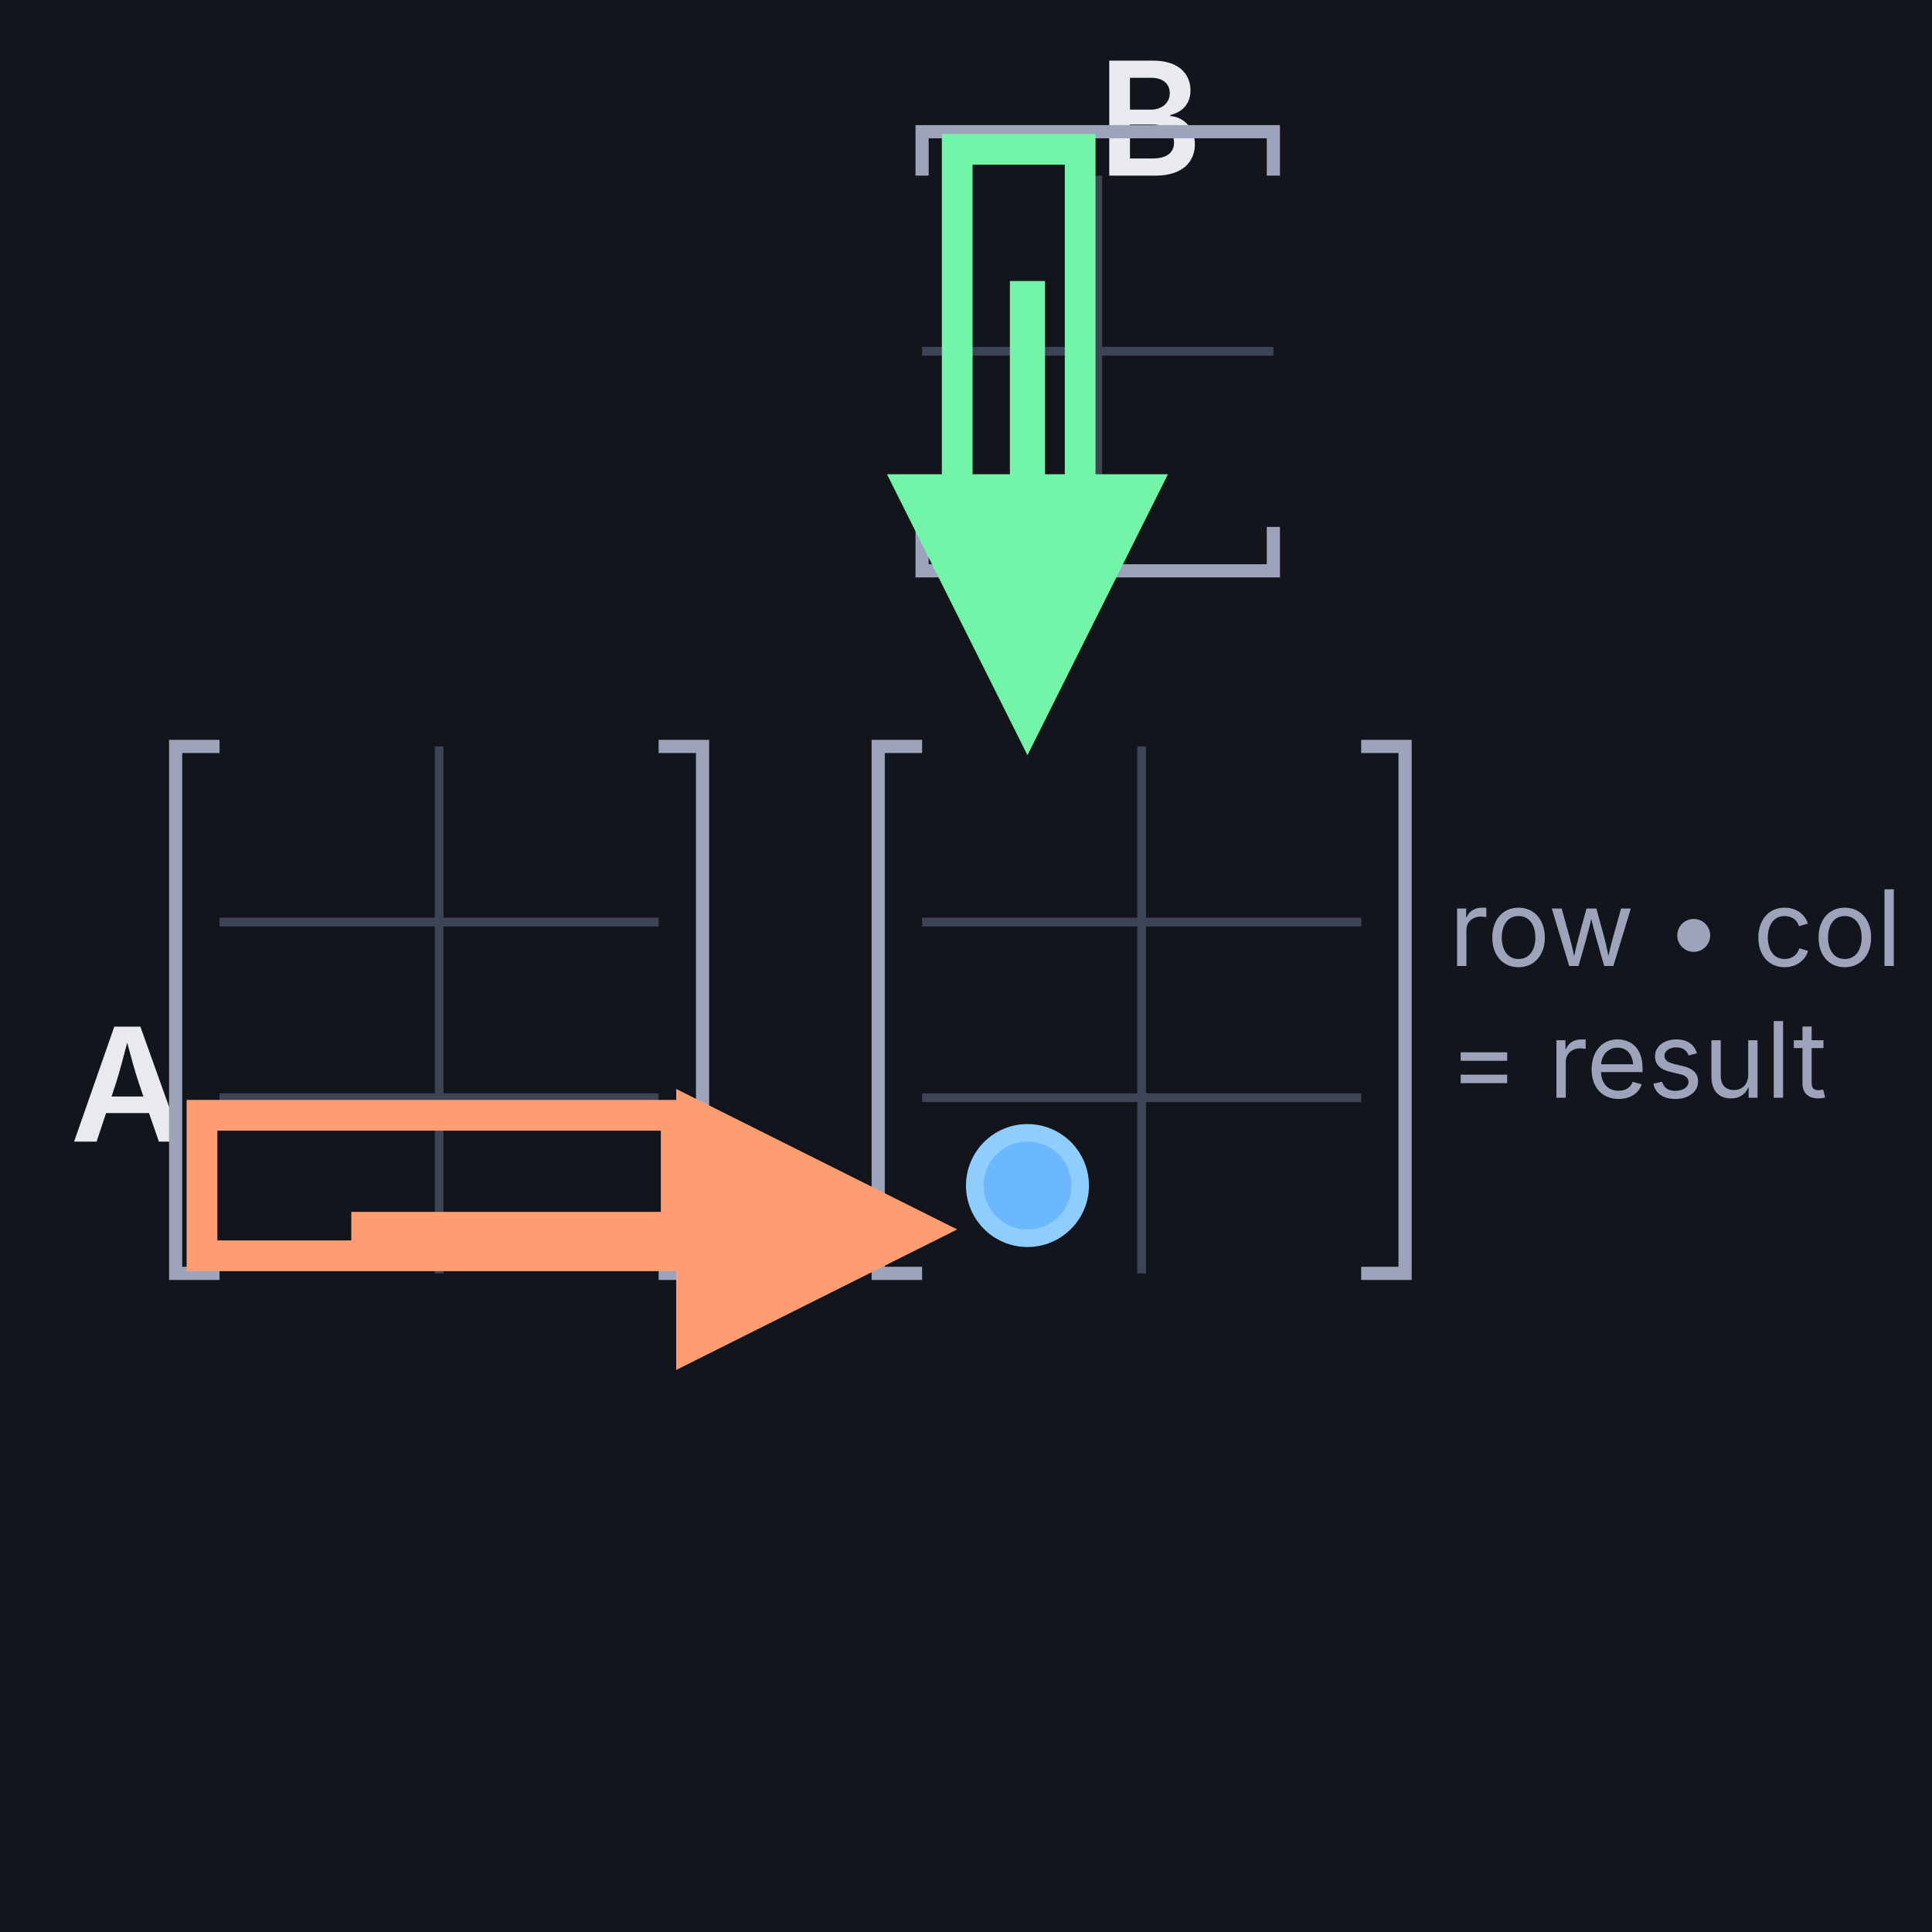
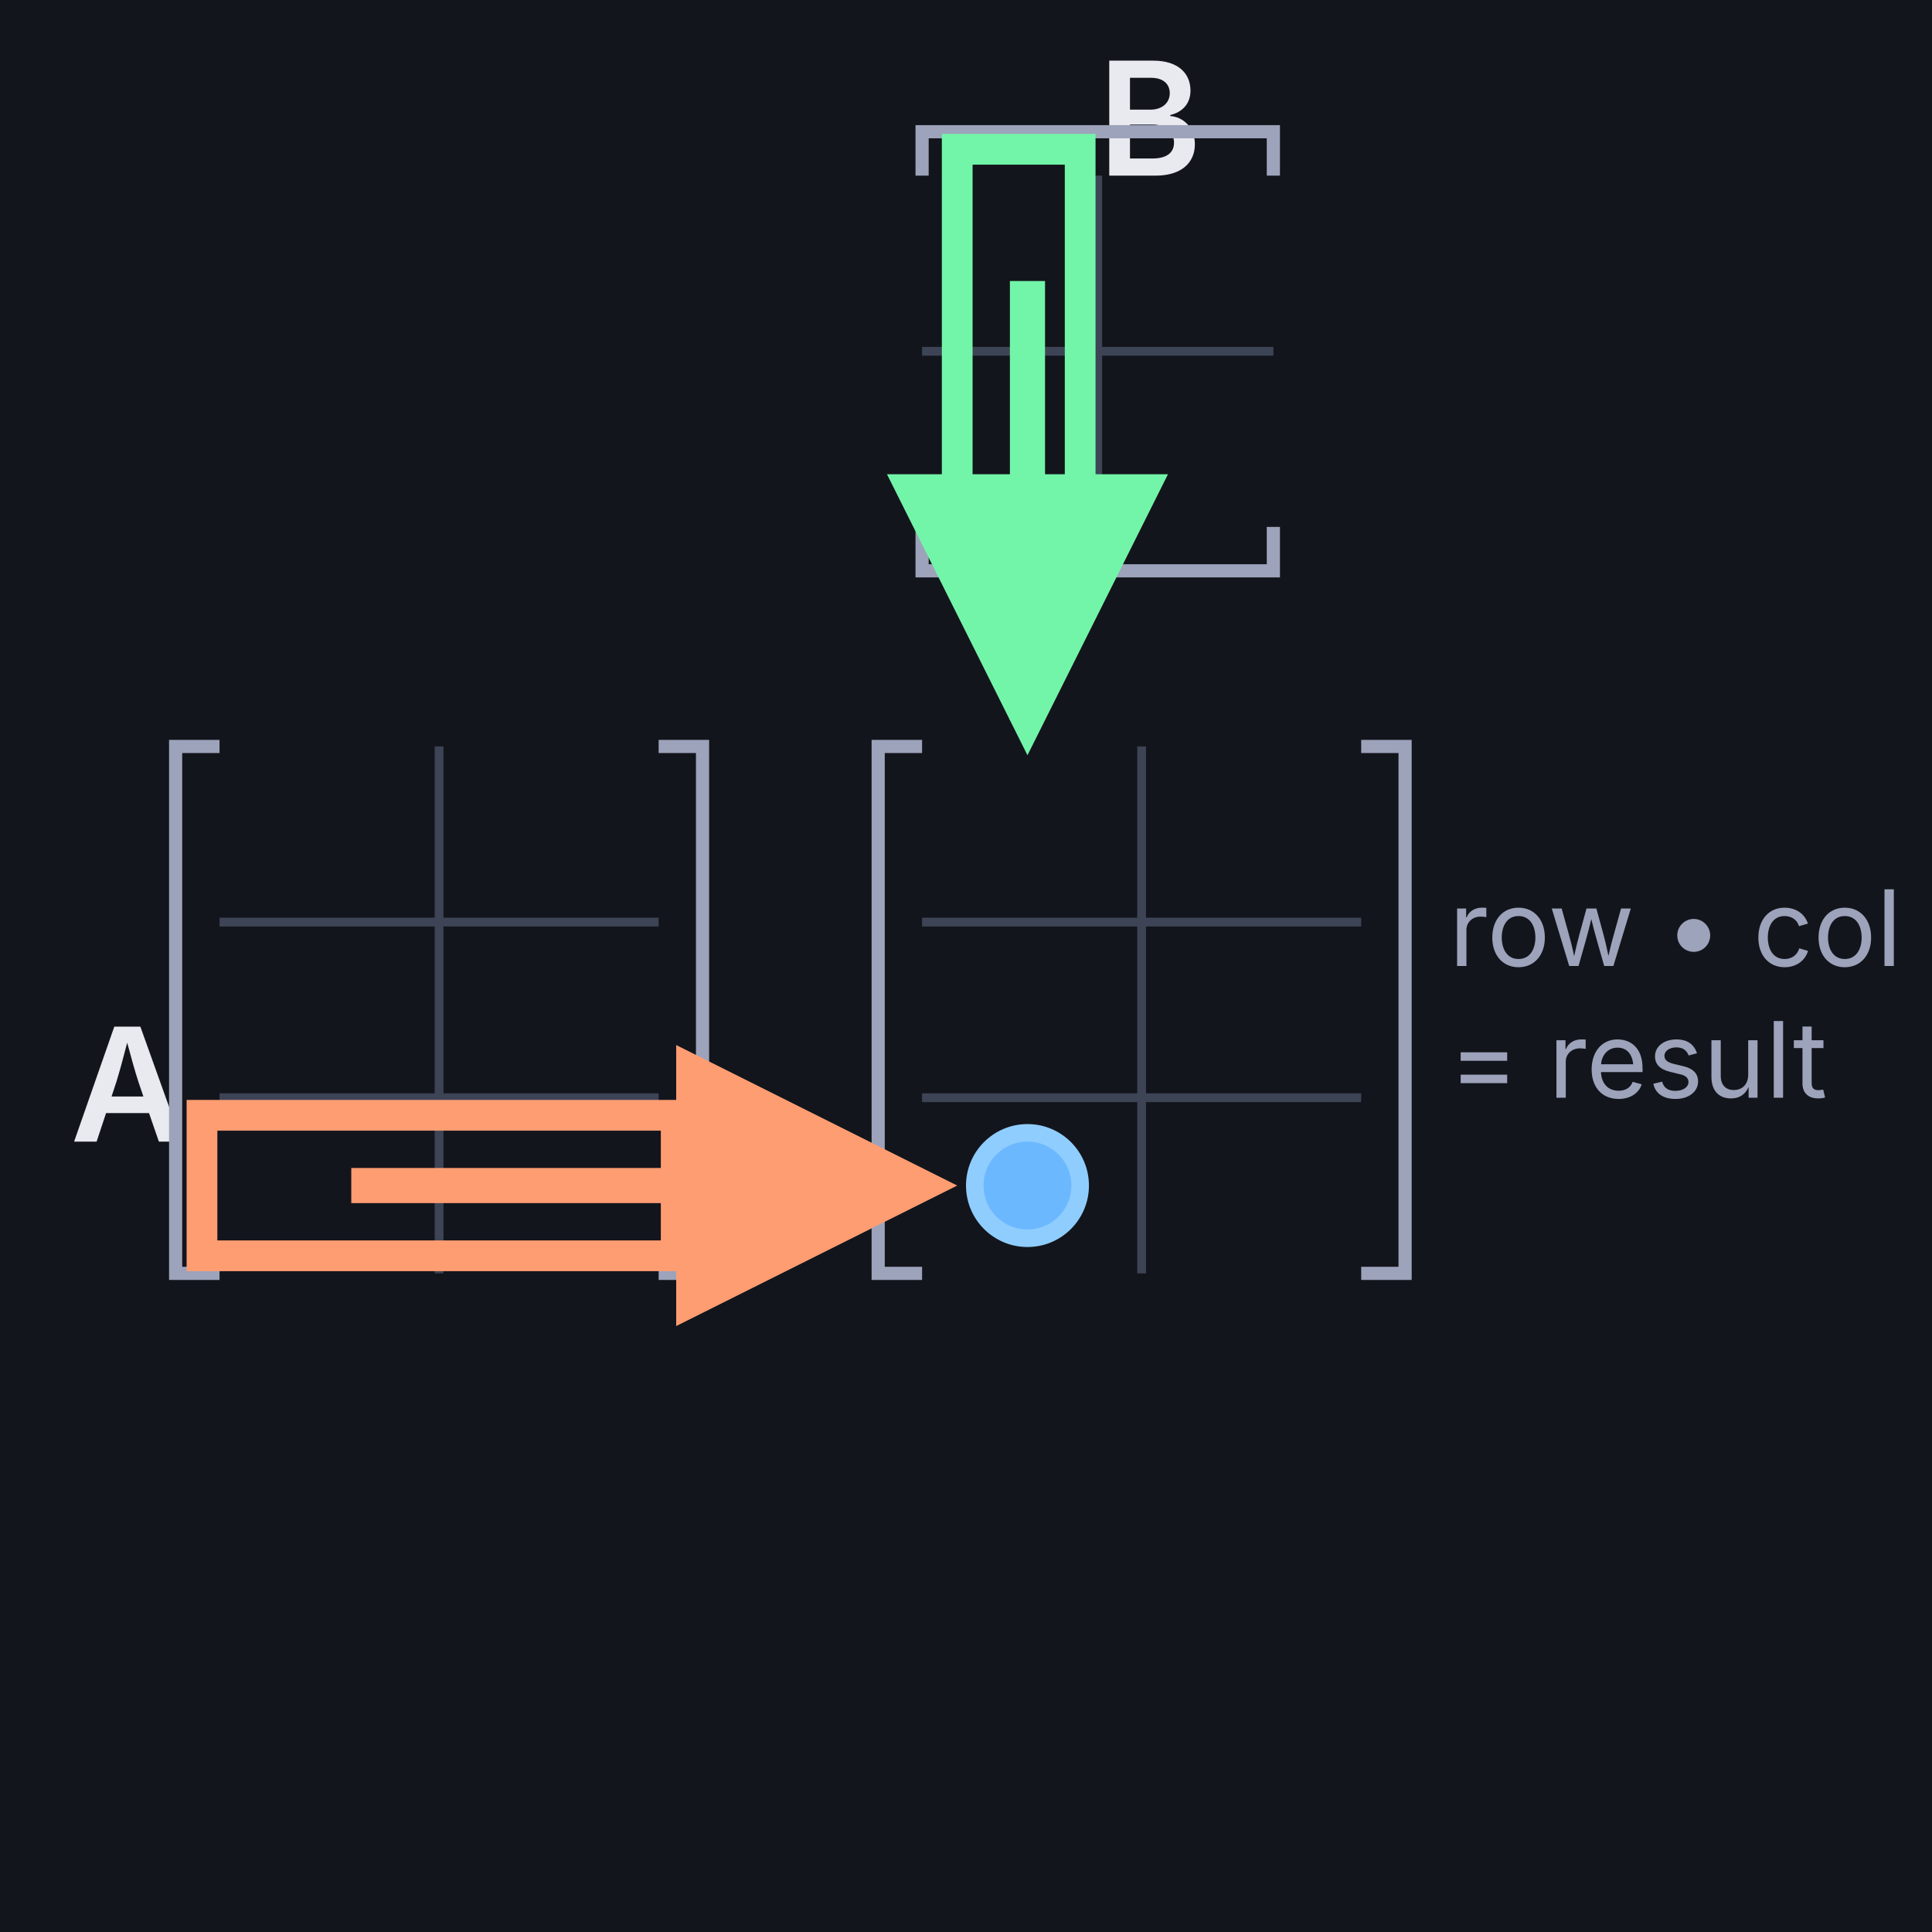
<svg xmlns="http://www.w3.org/2000/svg" width="220" height="220" viewBox="0 0 220 220">
  <defs>
    <style>
      .matrix-bracket { fill: none; stroke: #9ca3ba; stroke-width: 1.5; }
      .grid-line { stroke: #3d4456; stroke-width: 1; }
      .label { fill: #e8eaf0; font-family: 'Inter', sans-serif; font-size: 18px; font-weight: 600; }
      .row-highlight { fill: none; stroke: #ff9d72; stroke-width: 3.5; }
      .col-highlight { fill: none; stroke: #72f5a8; stroke-width: 3.5; }
      .result-dot { fill: #6bb8ff; stroke: #8fcdff; stroke-width: 2; }
      .arrow { stroke-width: 4; fill: none; }
      .arrow-row { stroke: #ff9d72; }
      .arrow-col { stroke: #72f5a8; }
    </style>
    <marker id="arrowhead-row" markerWidth="8" markerHeight="8" refX="7" refY="4" orient="auto">
      <path d="M 0 0 L 8 4 L 0 8 z" fill="#ff9d72" />
    </marker>
    <marker id="arrowhead-col" markerWidth="8" markerHeight="8" refX="7" refY="4" orient="auto">
      <path d="M 0 0 L 8 4 L 0 8 z" fill="#72f5a8" />
    </marker>
  </defs>
  <rect width="220" height="220" fill="#13151c" />
  <text x="8" y="130" class="label">A</text>
  <text x="125" y="20" class="label">B</text>
  <g id="matrix-a">
    <path d="M 25,145 L 20,145 L 20,85 L 25,85" class="matrix-bracket" />
    <path d="M 75,145 L 80,145 L 80,85 L 75,85" class="matrix-bracket" />
    <line x1="50" y1="85" x2="50" y2="145" class="grid-line" />
    <line x1="25" y1="105" x2="75" y2="105" class="grid-line" />
    <line x1="25" y1="125" x2="75" y2="125" class="grid-line" />
    <rect x="23" y="127" width="54" height="16" class="row-highlight" />
  </g>
  <g id="matrix-b">
    <path d="M 105,60 L 105,65 L 145,65 L 145,60" class="matrix-bracket" />
    <path d="M 105,20 L 105,15 L 145,15 L 145,20" class="matrix-bracket" />
    <line x1="125" y1="20" x2="125" y2="60" class="grid-line" />
    <line x1="105" y1="40" x2="145" y2="40" class="grid-line" />
    <rect x="109" y="17" width="14" height="46" class="col-highlight" />
  </g>
  <g id="matrix-c">
    <path d="M 105,145 L 100,145 L 100,85 L 105,85" class="matrix-bracket" />
    <path d="M 155,145 L 160,145 L 160,85 L 155,85" class="matrix-bracket" />
    <line x1="130" y1="85" x2="130" y2="145" class="grid-line" />
    <line x1="105" y1="105" x2="155" y2="105" class="grid-line" />
    <line x1="105" y1="125" x2="155" y2="125" class="grid-line" />
    <circle cx="117" cy="135" r="6" class="result-dot" />
  </g>
-   <path d="M 40 140 L 105 140" class="arrow arrow-row" marker-end="url(#arrowhead-row)" />
+   <path d="M 40 135 L 105 135" class="arrow arrow-row" marker-end="url(#arrowhead-row)" />
  <path d="M 117 32 L 117 82" class="arrow arrow-col" marker-end="url(#arrowhead-col)" />
  <g transform="translate(165, 110)">
    <text x="0" y="0" style="fill:#9ca3ba;font-size:12px;font-family:'Inter'">row • col</text>
    <text x="0" y="15" style="fill:#9ca3ba;font-size:12px;font-family:'Inter'">= result</text>
  </g>
</svg>
